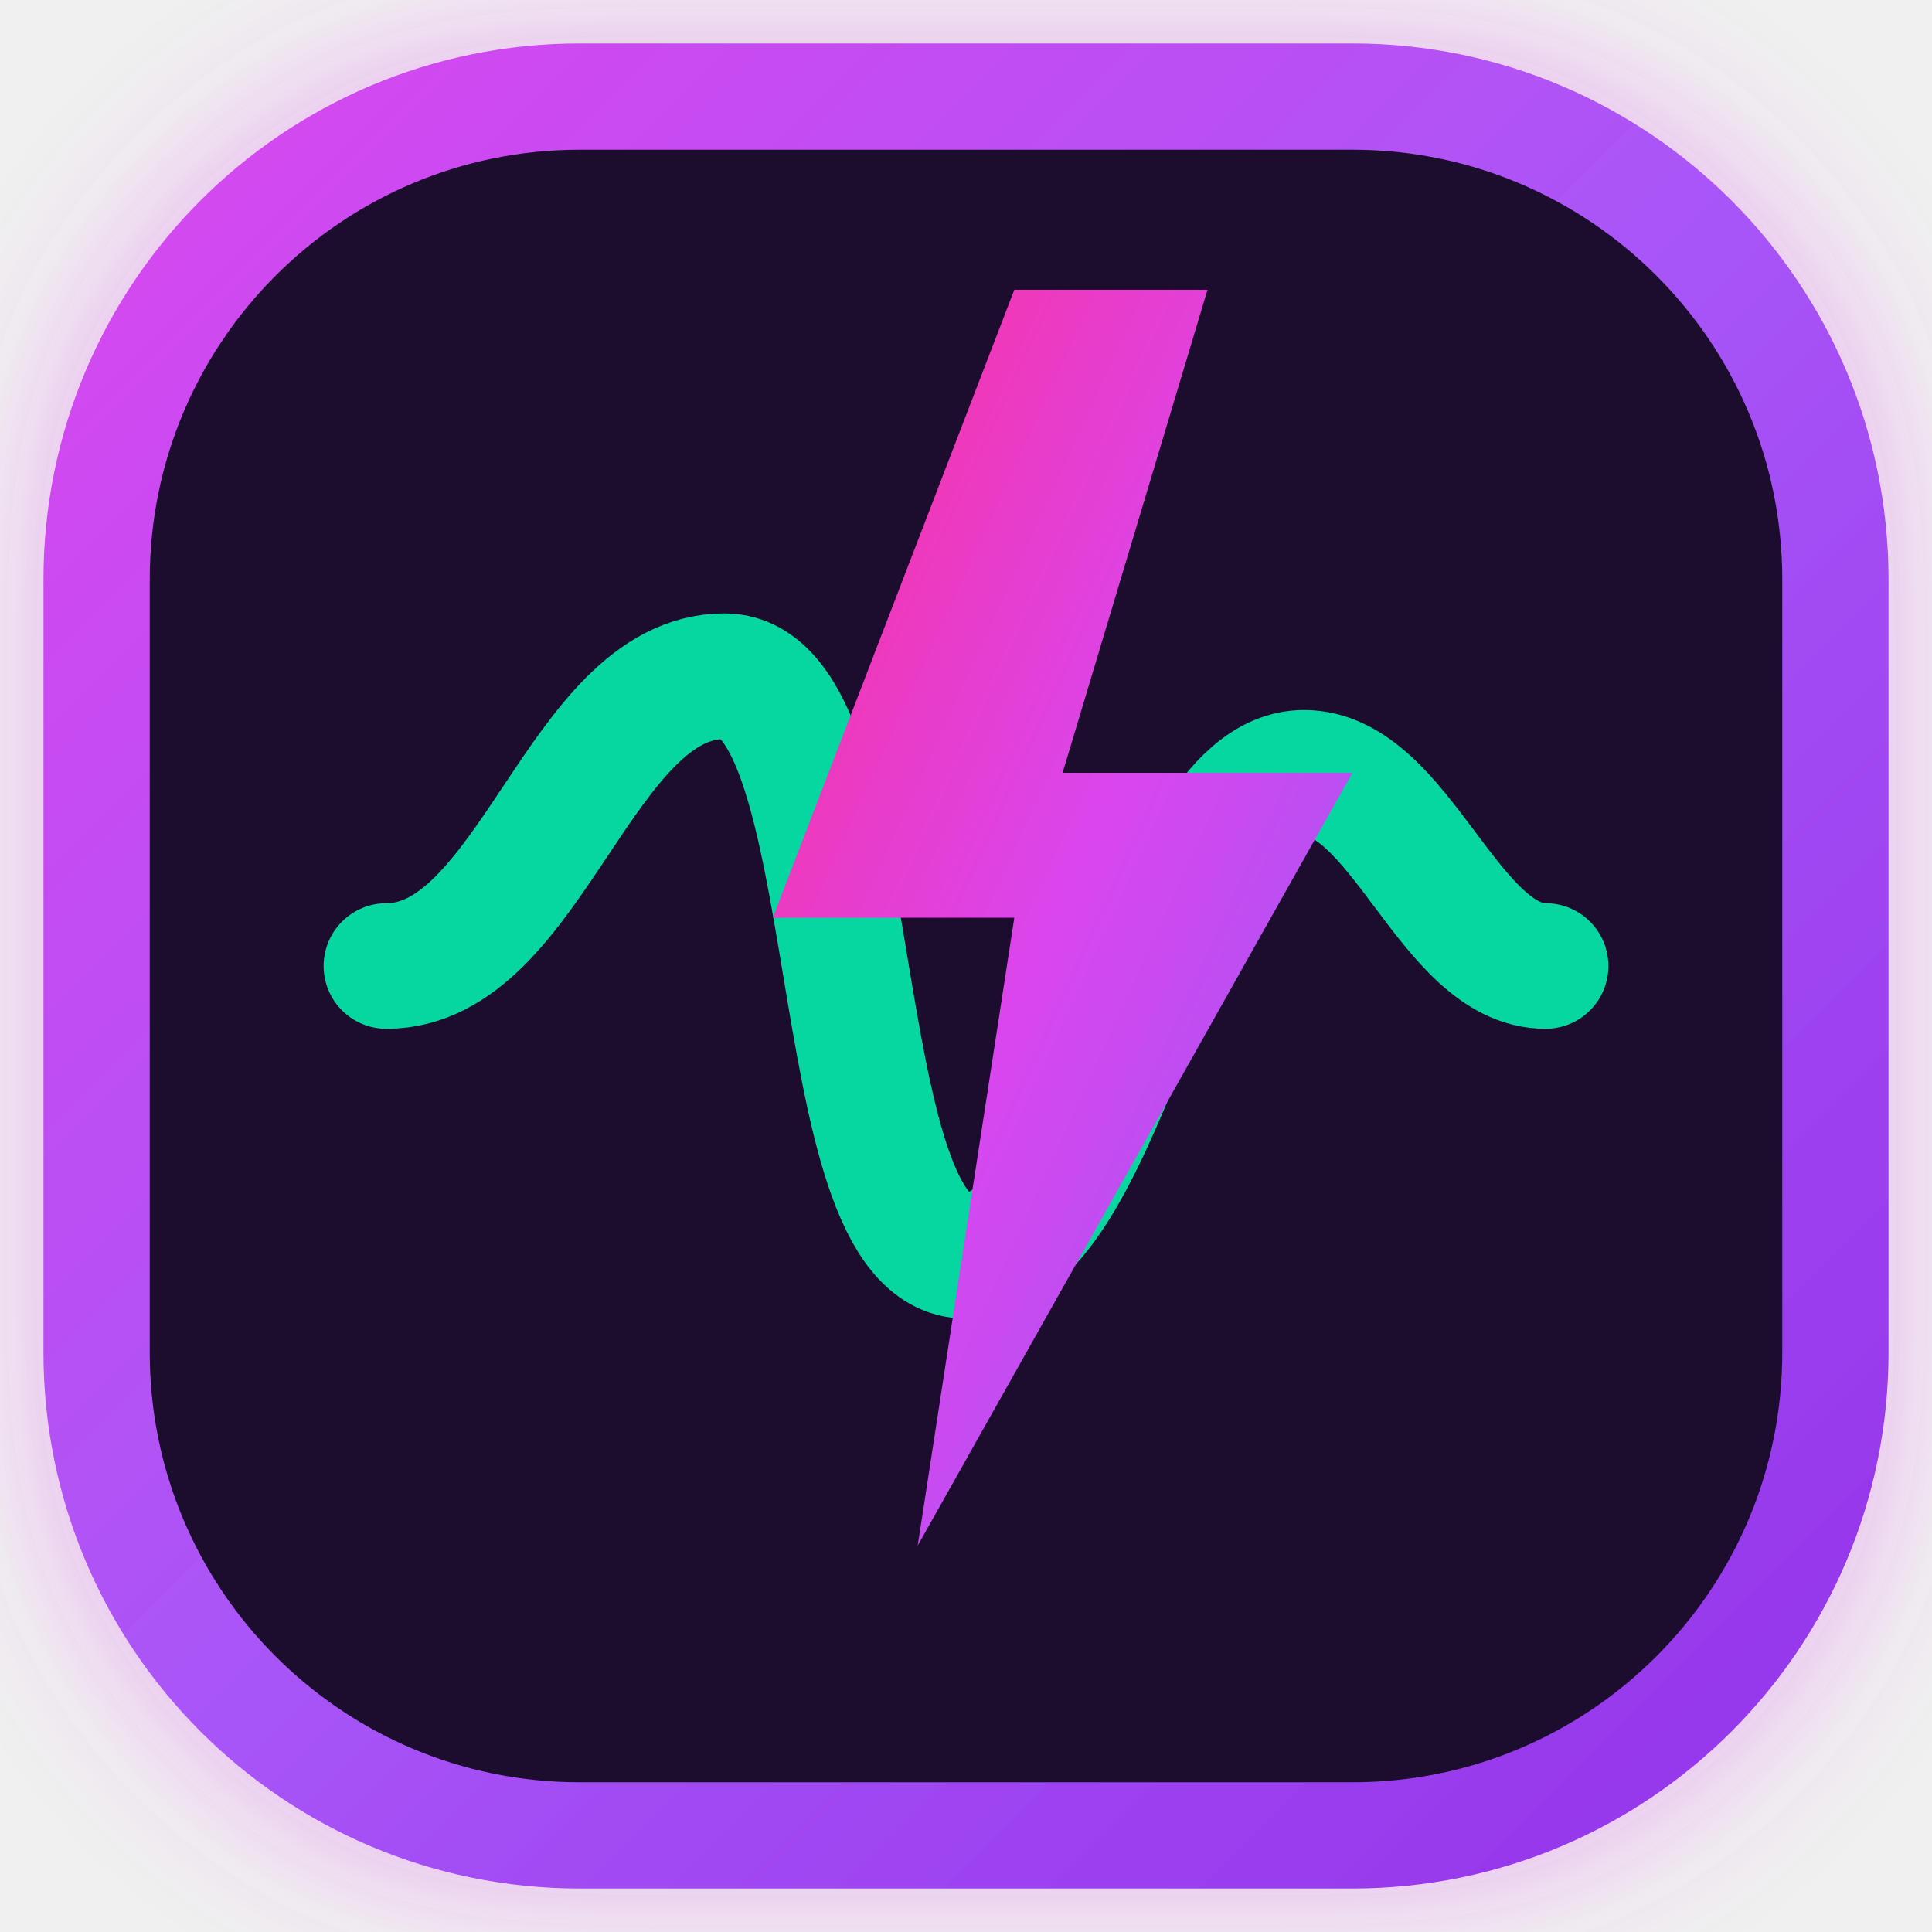
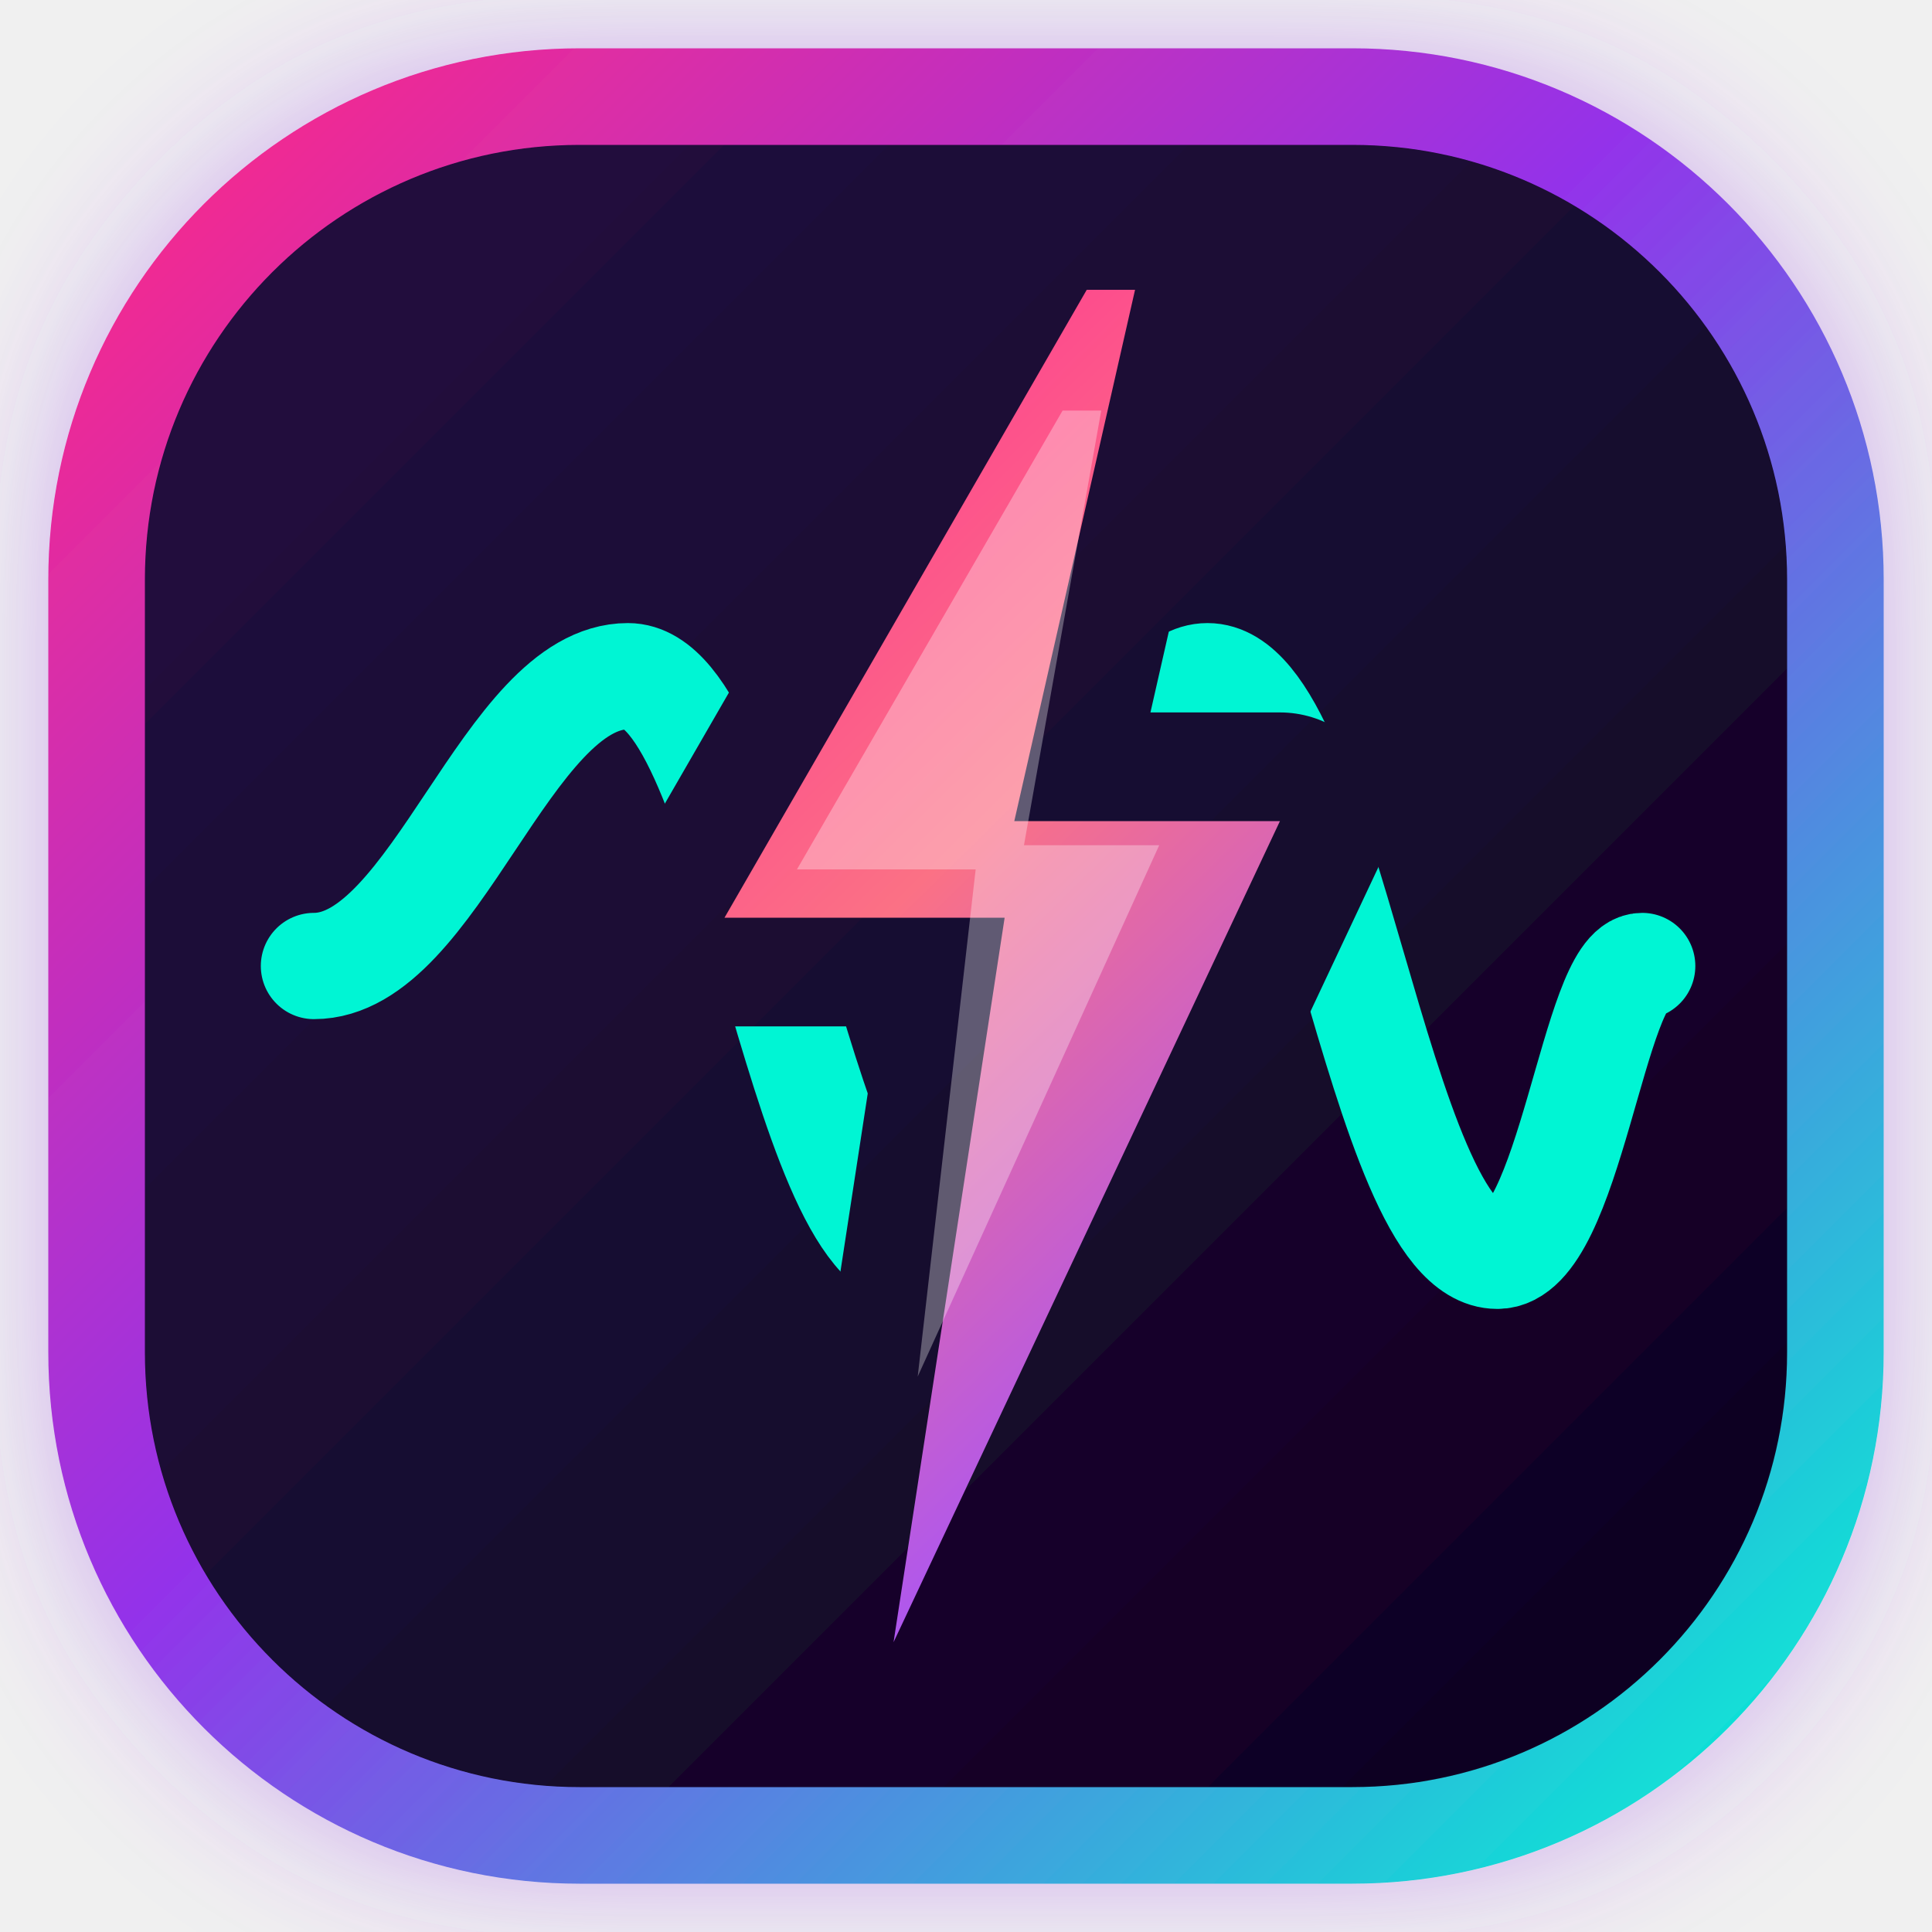
<svg xmlns="http://www.w3.org/2000/svg" width="48" height="48" viewBox="0 0 40 40" fill="none">
  <defs>
-     <linearGradient id="favLightGradPrimary" x1="0%" y1="0%" x2="100%" y2="100%">
-       <stop offset="0%" stop-color="#D946EF" />
-       <stop offset="50%" stop-color="#A855F7" />
-       <stop offset="100%" stop-color="#9333EA" />
+     <linearGradient id="favLightBorder" x1="0%" y1="0%" x2="100%" y2="100%">
+       <stop offset="0%" stop-color="#FF2A85" />
+       <stop offset="45%" stop-color="#9333EA" />
+       <stop offset="100%" stop-color="#00F5D4" />
    </linearGradient>
-     <linearGradient id="favLightGradBolt" x1="0%" y1="0%" x2="100%" y2="100%">
+     <linearGradient id="favLightBg" x1="0%" y1="0%" x2="100%" y2="100%">
+       <stop offset="0%" stop-color="#240D42" />
+       <stop offset="100%" stop-color="#0D031F" />
+     </linearGradient>
+     <linearGradient id="favLightBolt" x1="0%" y1="0%" x2="40%" y2="100%">
      <stop offset="0%" stop-color="#FF2E93" />
-       <stop offset="50%" stop-color="#D946EF" />
-       <stop offset="100%" stop-color="#8B5CF6" />
+       <stop offset="50%" stop-color="#FB7185" />
+       <stop offset="100%" stop-color="#A855F7" />
    </linearGradient>
-     <filter id="favLightShadow" x="-20%" y="-20%" width="140%" height="140%">
-       <feDropShadow dx="0" dy="0" stdDeviation="1.5" flood-color="#D946EF" flood-opacity="0.4" />
+     <mask id="favLightBoltMask">
+       <rect width="40" height="40" fill="#FFFFFF" />
+       <polygon points="22.5 6 15 19 20.8 19 18.5 34 26.5 17 21 17 23.5 6" fill="#000000" stroke="#000000" stroke-width="4.5" stroke-linejoin="round" />
+     </mask>
+     <filter id="favLightGlow" x="-20%" y="-20%" width="140%" height="140%">
+       <feDropShadow dx="0" dy="0" stdDeviation="1.5" flood-color="#9333EA" flood-opacity="0.35" />
    </filter>
  </defs>
-   <rect x="2" y="2" width="36" height="36" rx="10" fill="#1A0B2E" stroke="url(#favLightGradPrimary)" stroke-width="2.2" filter="url(#favLightShadow)" />
-   <path d="M8 20C11 20 12 14 15 14C18 14 17 26 20 26C23 26 24 16 27 16C29 16 30 20 32 20" stroke="#06D6A0" stroke-width="2.6" stroke-linecap="round" stroke-linejoin="round" />
-   <polygon points="21 6 16 19 21 19 19 32 28 16 22 16 25 6" fill="url(#favLightGradBolt)" />
+   <rect x="2" y="2" width="36" height="36" rx="10" fill="url(#favLightBg)" stroke="url(#favLightBorder)" stroke-width="2" filter="url(#favLightGlow)" />
+   <path d="M6.5 20C9 20 10.5 14 13 14C15.5 14 16.5 26 19 26C21.5 26 22.5 14 25 14C27.5 14 28.5 26 31 26C32.5 26 33 20 34 20" stroke="#00F5D4" stroke-width="2.2" stroke-linecap="round" stroke-linejoin="round" mask="url(#favLightBoltMask)" />
+   <polygon points="22.5 6 15 19 20.8 19 18.5 34 26.5 17 21 17 23.5 6" fill="url(#favLightBolt)" />
+   <polygon points="22 8.5 16.5 18 20.2 18 19 28.5 24 17.5 21.2 17.5 22.8 8.5" fill="#FFFFFF" opacity="0.32" />
</svg>
